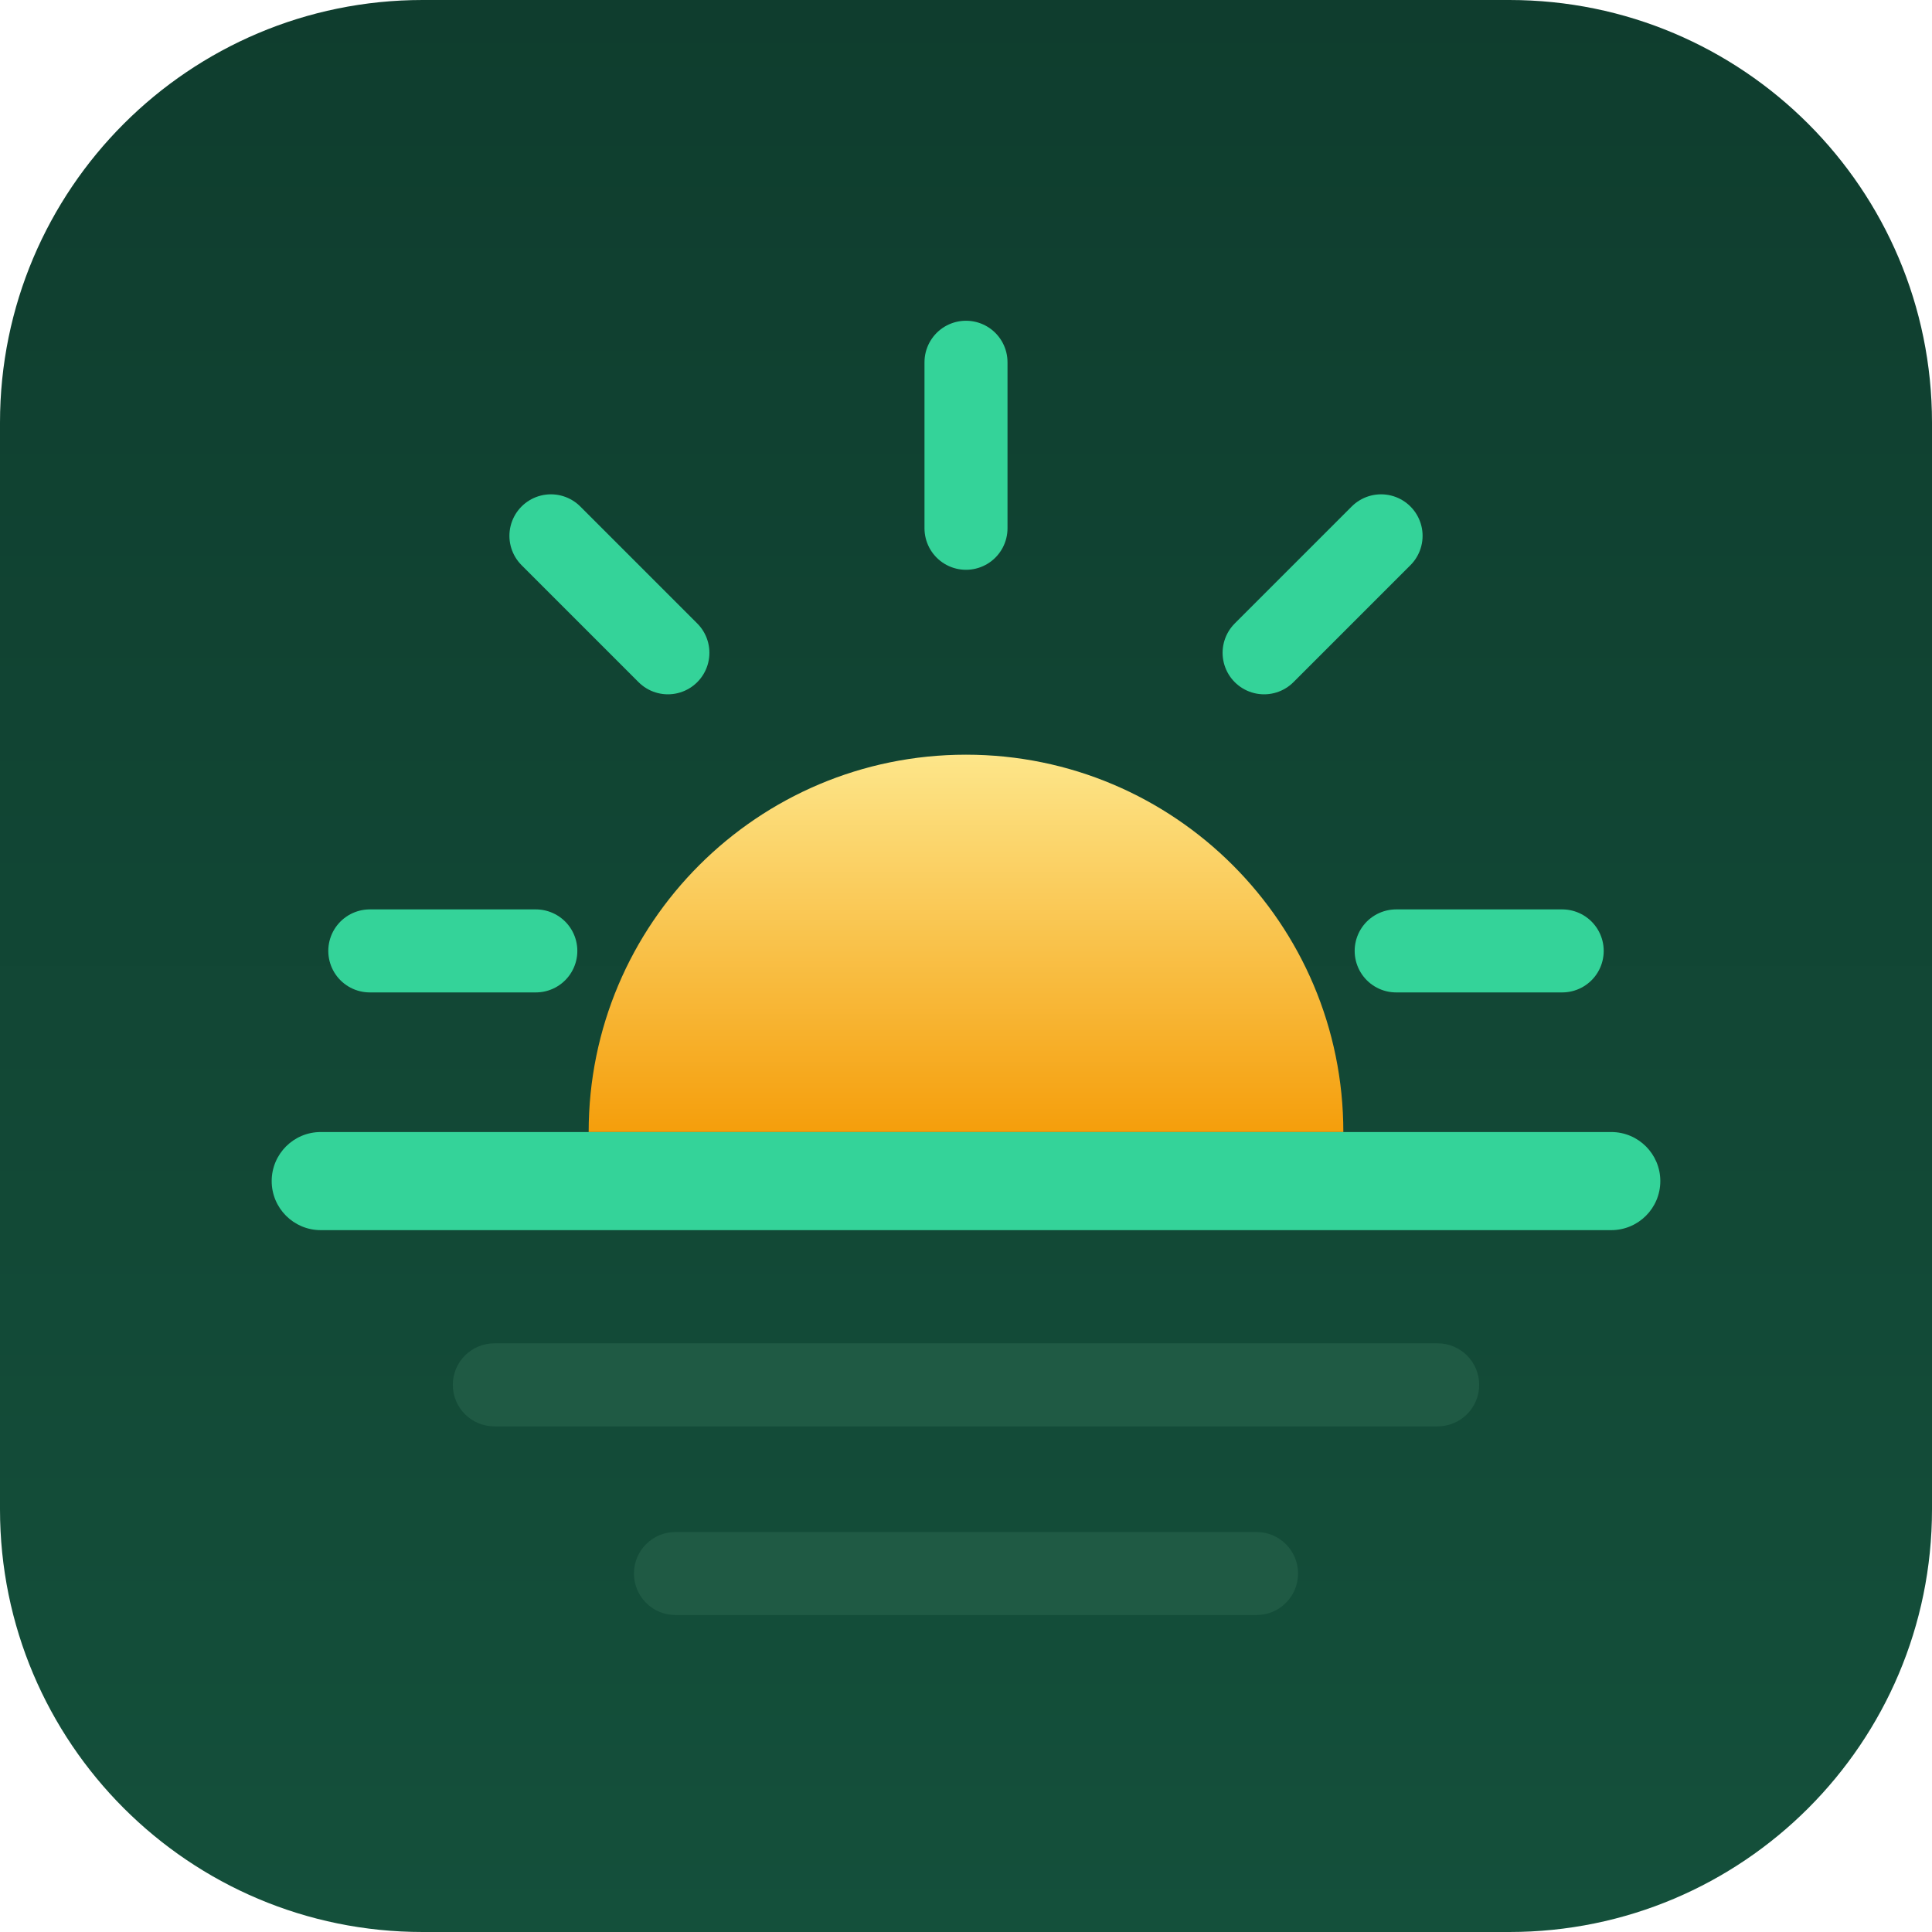
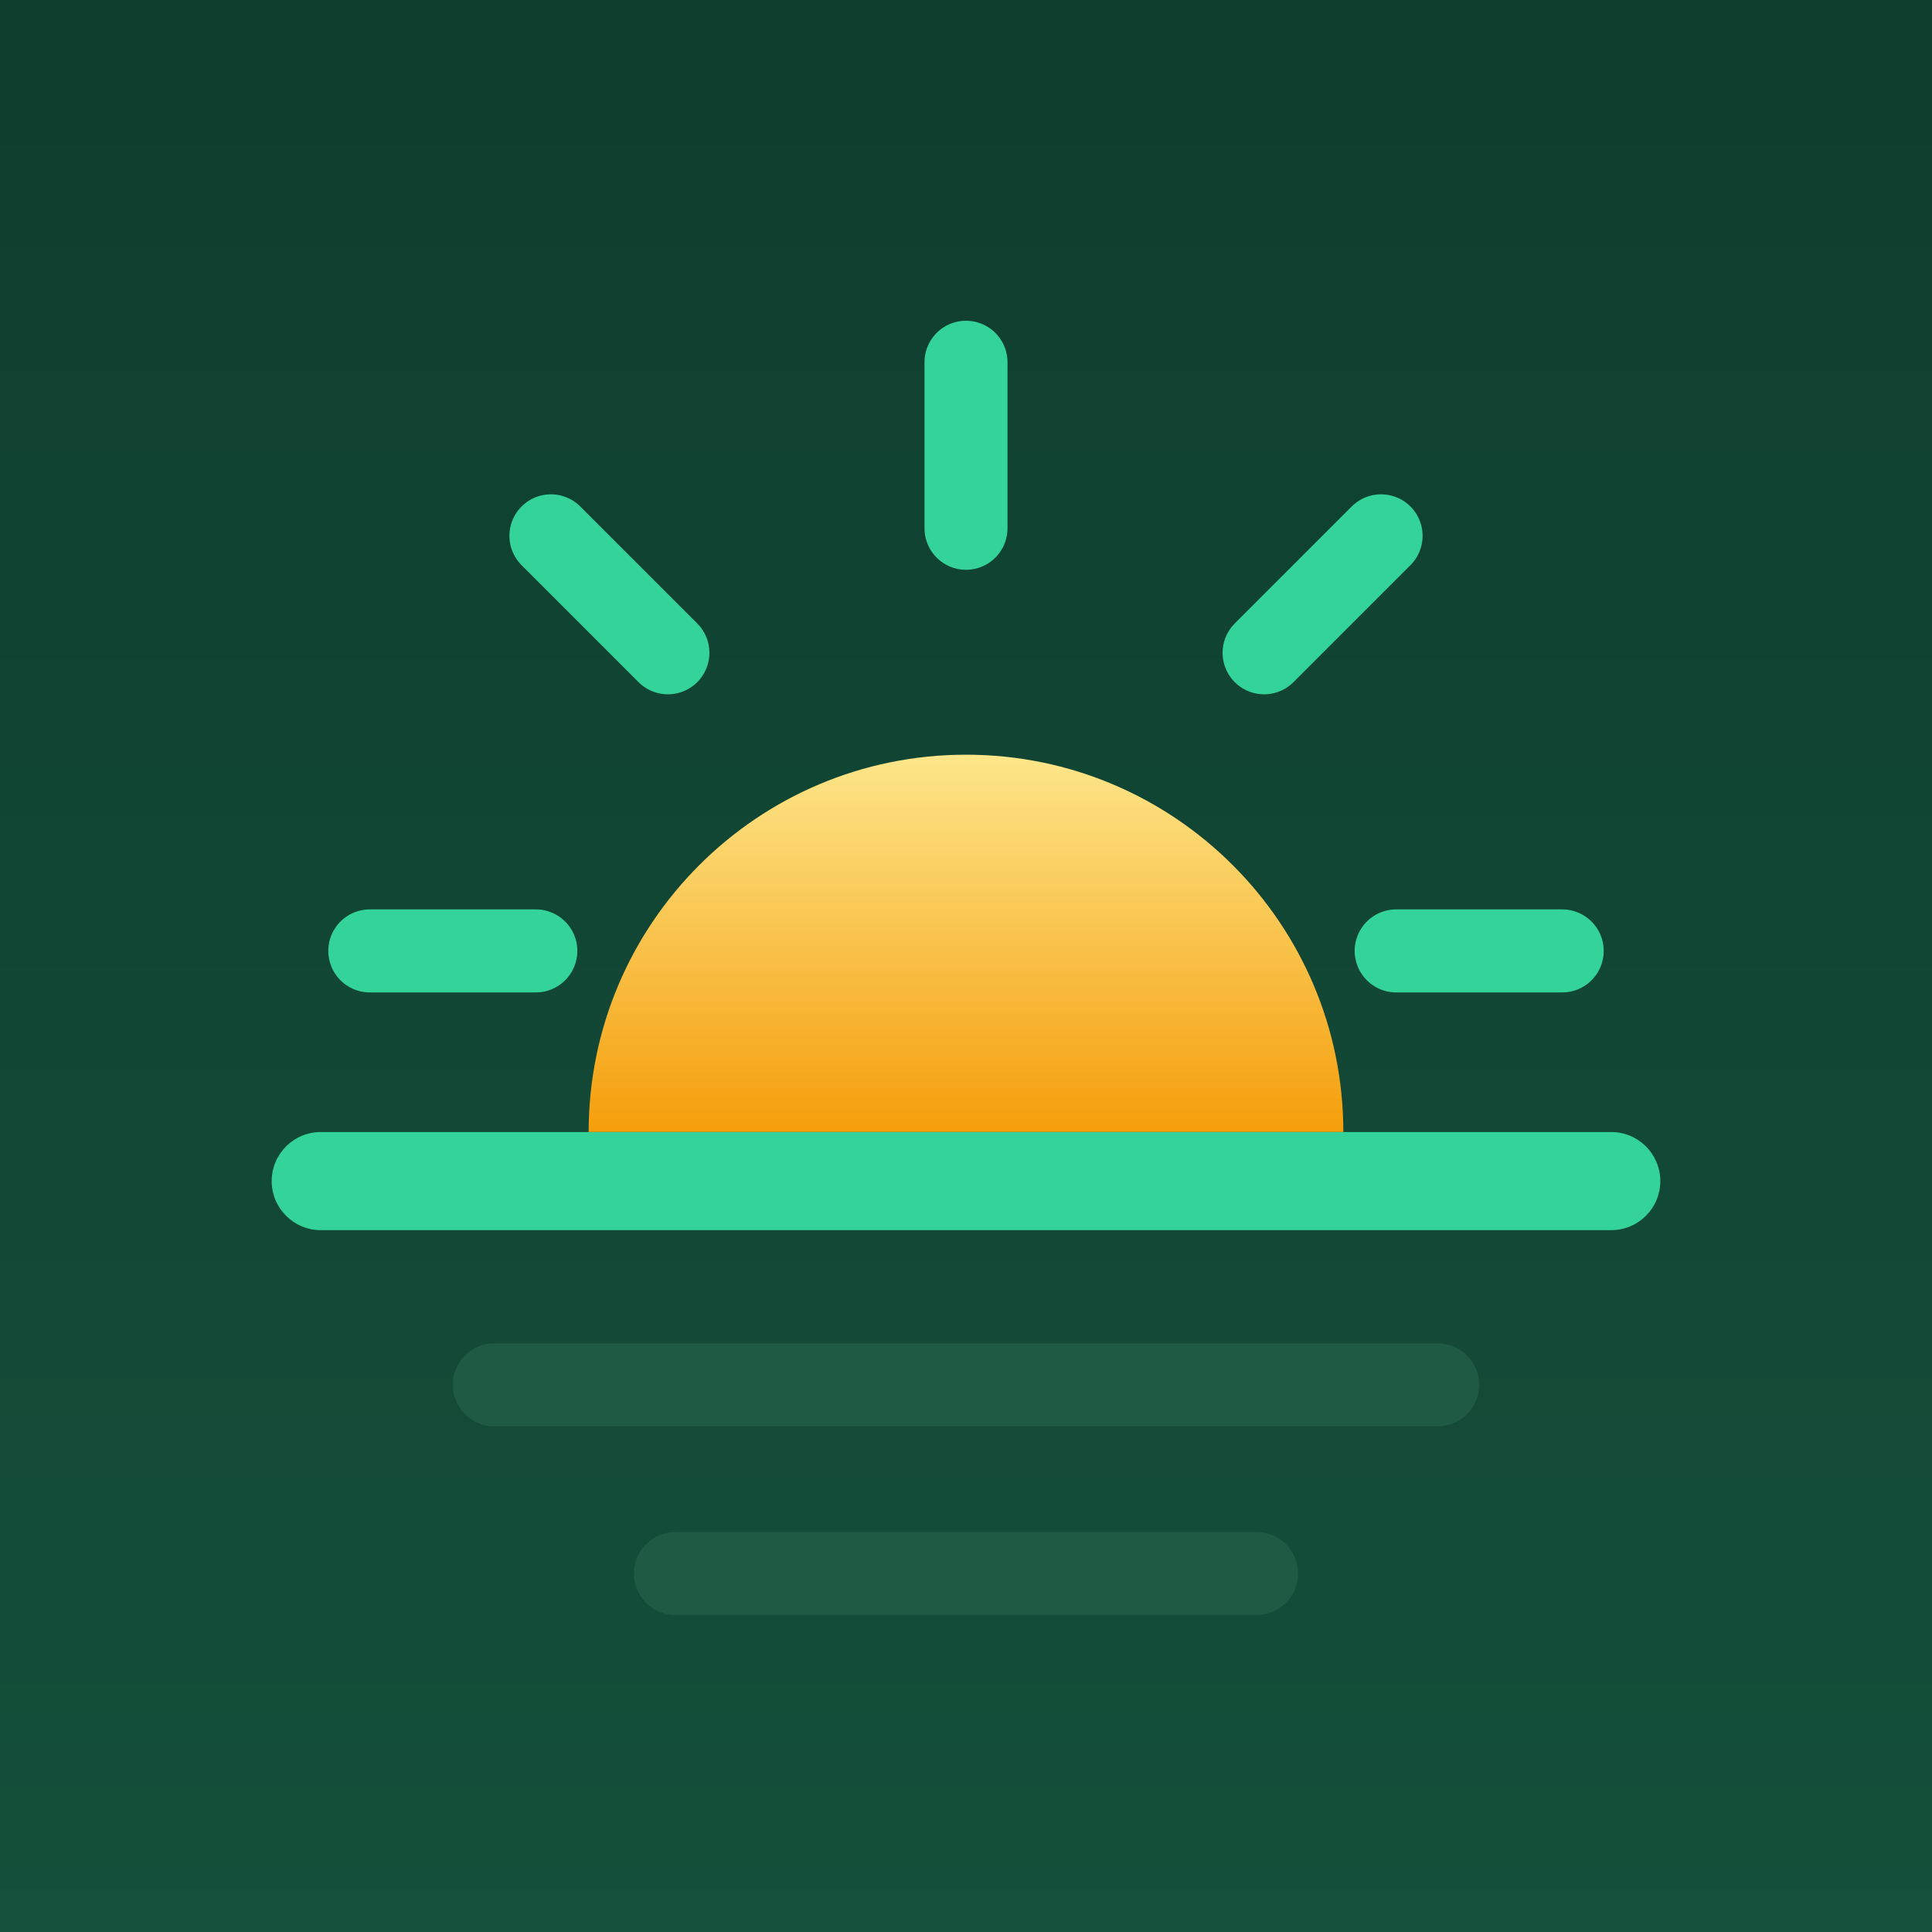
<svg xmlns="http://www.w3.org/2000/svg" viewBox="0 0 512 512">
  <defs>
    <linearGradient id="bg" x1="0" y1="0" x2="0" y2="1">
      <stop offset="0" stop-color="#0f3d2e" />
      <stop offset="1" stop-color="#14503b" />
    </linearGradient>
    <linearGradient id="sun" x1="0" y1="0" x2="0" y2="1">
      <stop offset="0" stop-color="#fde68a" />
      <stop offset="1" stop-color="#f59e0b" />
    </linearGradient>
  </defs>
-   <clipPath id="r">
-     <rect width="512" height="512" rx="112" />
-   </clipPath>
-   <g clip-path="url(#r)">
-     <rect width="512" height="512" fill="url(#bg)" />
-     <g id="art">
-       <g stroke="#34d399" stroke-width="22" stroke-linecap="round">
-         <line x1="256" y1="96" x2="256" y2="140" />
-         <line x1="146" y1="142" x2="177" y2="173" />
-         <line x1="366" y1="142" x2="335" y2="173" />
-         <line x1="98" y1="252" x2="142" y2="252" />
-         <line x1="414" y1="252" x2="370" y2="252" />
-       </g>
-       <path d="M156 300a100 100 0 0 1 200 0z" fill="url(#sun)" />
-       <rect x="72" y="300" width="368" height="26" rx="13" fill="#34d399" />
-       <rect x="120" y="356" width="272" height="22" rx="11" fill="#1f5a44" />
-       <rect x="168" y="406" width="176" height="22" rx="11" fill="#1f5a44" />
+   <rect width="512" height="512" fill="url(#bg)" />
+   <g id="art">
+     <g stroke="#34d399" stroke-width="22" stroke-linecap="round">
+       <line x1="256" y1="96" x2="256" y2="140" />
+       <line x1="146" y1="142" x2="177" y2="173" />
+       <line x1="366" y1="142" x2="335" y2="173" />
+       <line x1="98" y1="252" x2="142" y2="252" />
+       <line x1="414" y1="252" x2="370" y2="252" />
    </g>
+     <path d="M156 300a100 100 0 0 1 200 0z" fill="url(#sun)" />
+     <rect x="72" y="300" width="368" height="26" rx="13" fill="#34d399" />
+     <rect x="120" y="356" width="272" height="22" rx="11" fill="#1f5a44" />
+     <rect x="168" y="406" width="176" height="22" rx="11" fill="#1f5a44" />
  </g>
</svg>
